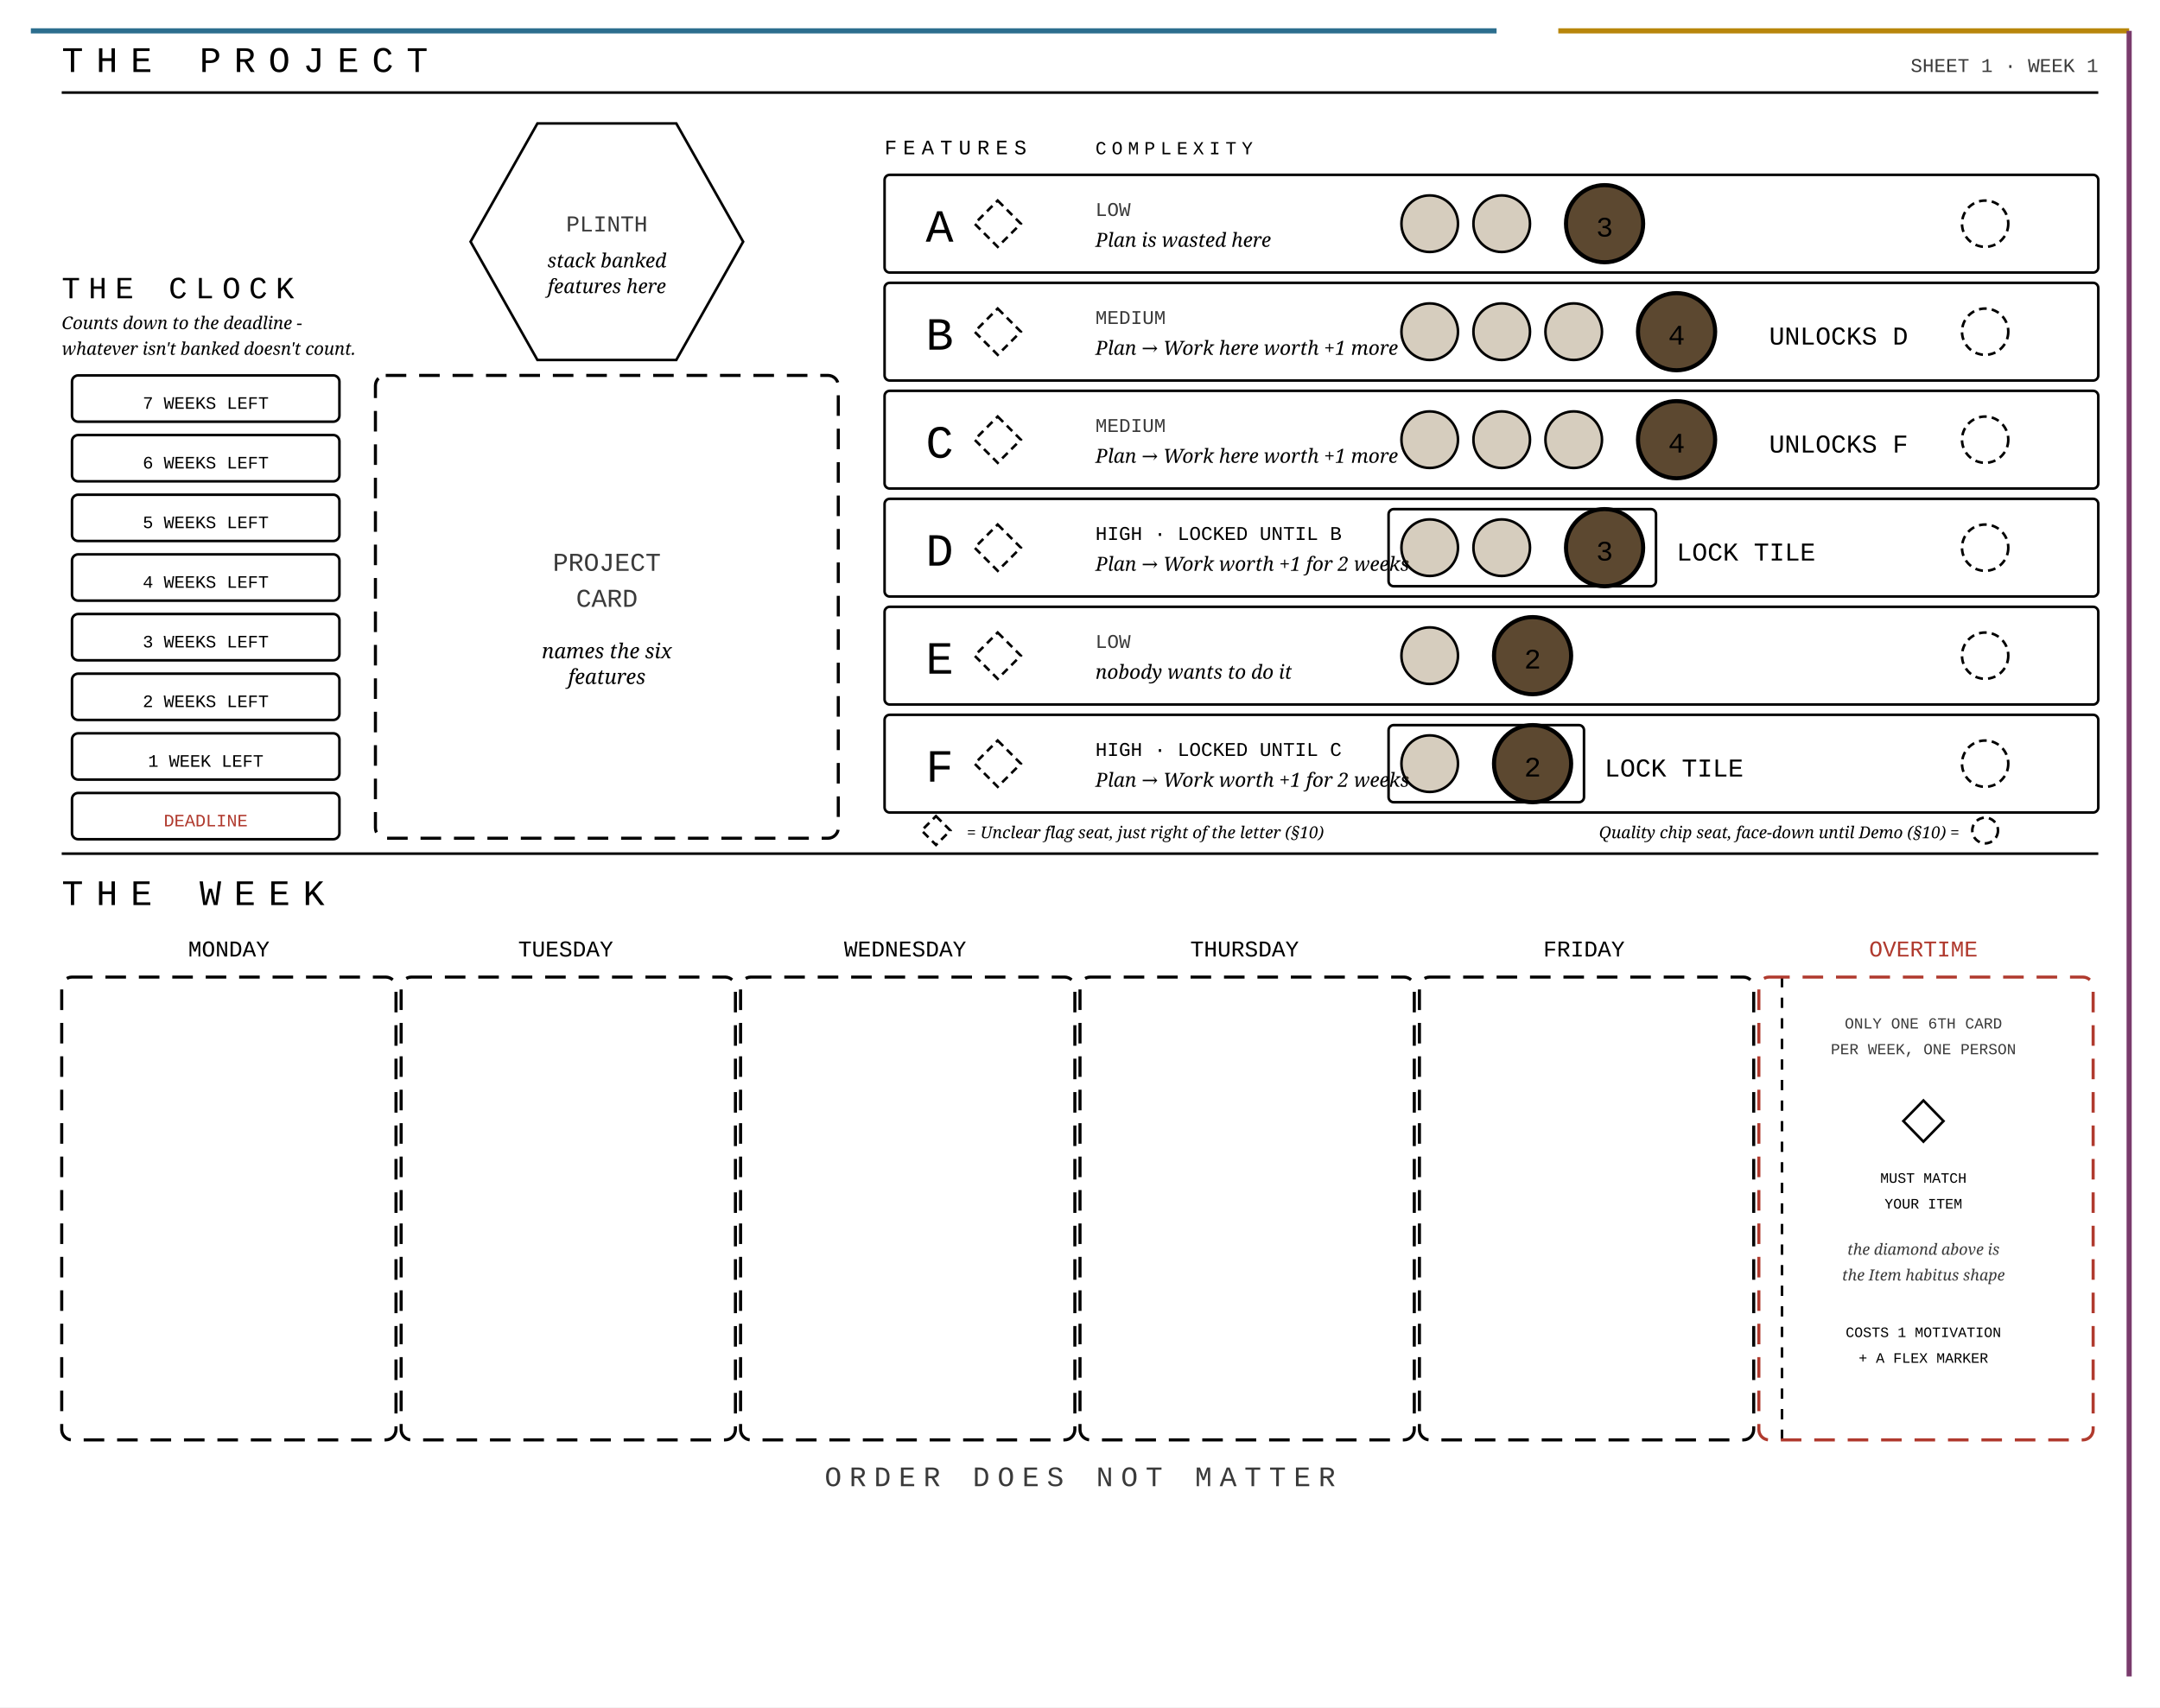
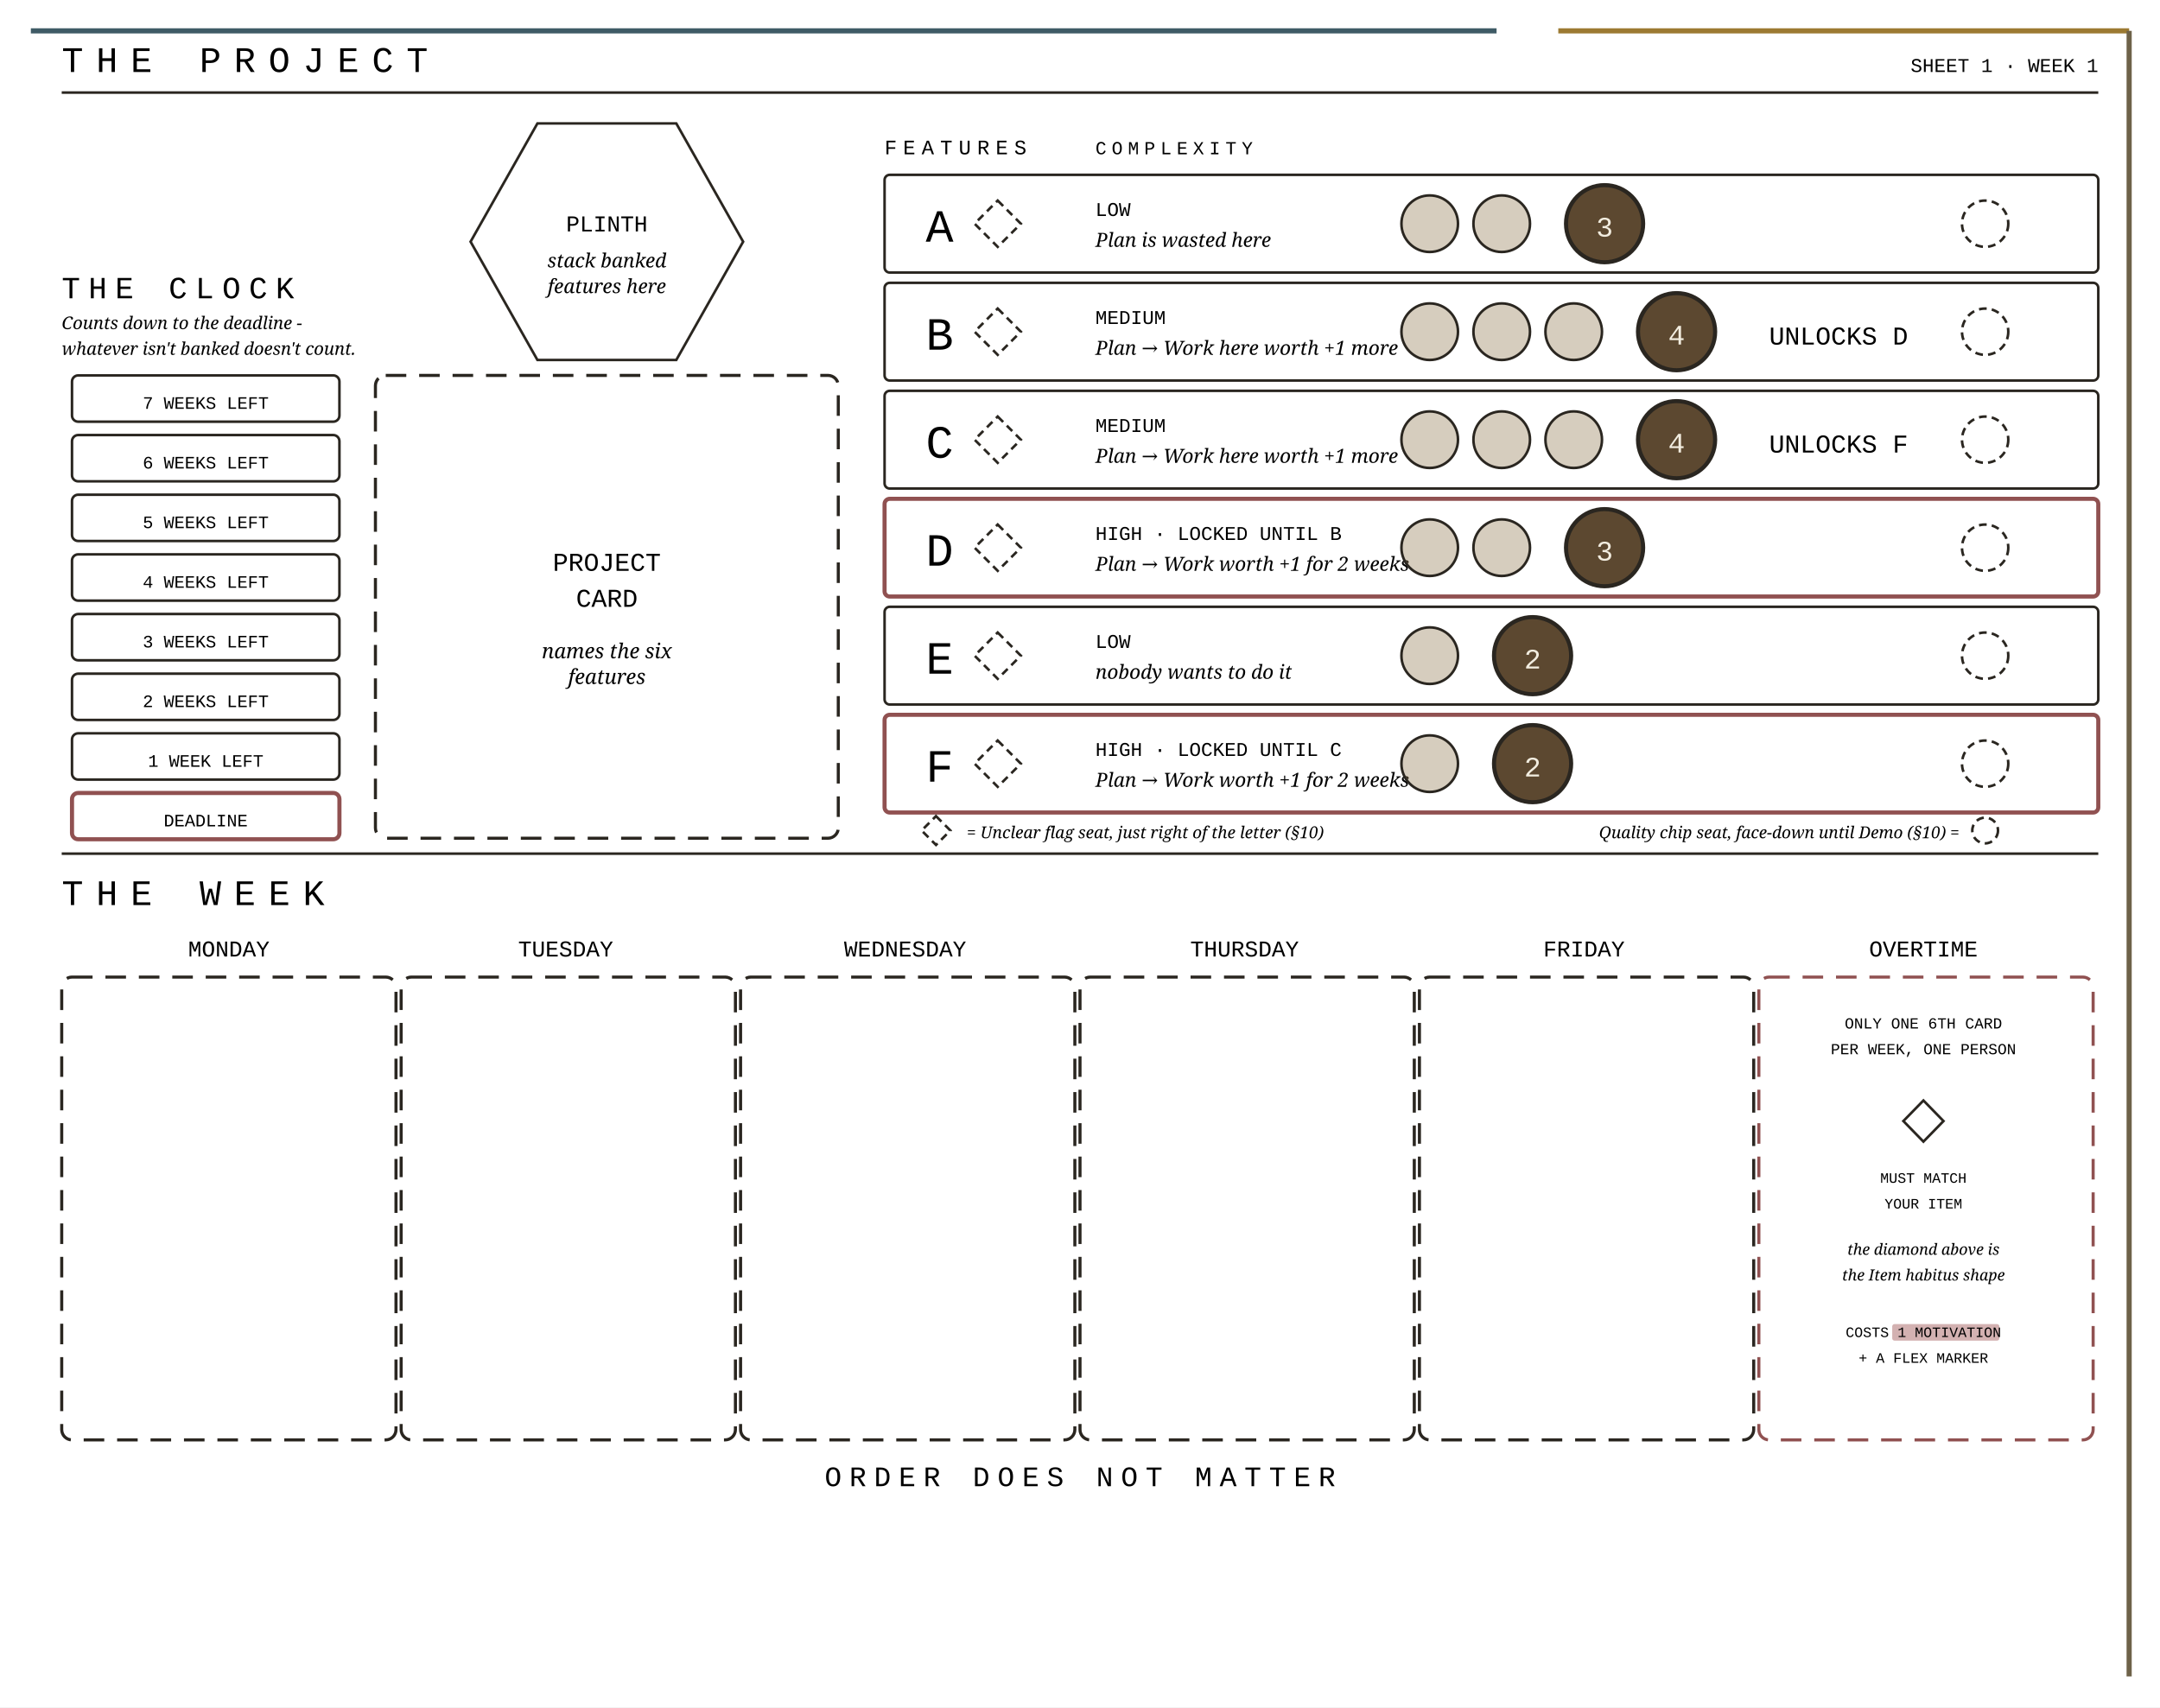
<svg xmlns="http://www.w3.org/2000/svg" width="420mm" height="332mm" viewBox="0 0 420 332">
  <style>
  .s  { font-family:"EB Garamond",Garamond,Georgia,serif; fill:#000000; }
  .m  { font-family:"IBM Plex Mono","Courier New",monospace; fill:#000000; }
-   .r  { stroke:#000000; stroke-width:.5; fill:none; }
-   .w  { fill:none; stroke:#000000; stroke-width:.5; }
-   .slot { fill:none; stroke:#000000; stroke-width:.6; stroke-dasharray:4 2.5; }
-   .q  { fill:#3A3A3A; }
+   .r  { stroke:#2A2620; stroke-width:.5; fill:none; }
+   .w  { fill:none; stroke:#2A2620; stroke-width:.5; }
+   .slot { fill:none; stroke:#2A2620; stroke-width:.6; stroke-dasharray:4 2.5; }
+   .q  { fill:#000000; }
</style>
  <rect width="420" height="332" fill="#FFFFFF" />
  <text x="12" y="14" class="m" font-size="7" letter-spacing="2.5">THE PROJECT</text>
  <text x="408" y="14" class="m q" font-size="3.8" text-anchor="end">SHEET 1 · WEEK 1</text>
  <line x1="12" y1="18" x2="408" y2="18" class="r" />
  <text x="12" y="58" class="m" font-size="6" letter-spacing="1.6">THE CLOCK</text>
  <text x="12" y="64" class="s" font-size="3.4" font-style="italic">Counts down to the deadline -</text>
  <text x="12" y="69" class="s" font-size="3.4" font-style="italic">whatever isn't banked doesn't count.</text>
  <g class="m" font-size="3.4" text-anchor="middle">
    <rect x="14" y="73" width="52" height="9" rx="1.2" class="w" />
    <text x="40" y="79.5">7 WEEKS LEFT</text>
    <rect x="14" y="84.6" width="52" height="9" rx="1.2" class="w" />
    <text x="40" y="91.1">6 WEEKS LEFT</text>
    <rect x="14" y="96.2" width="52" height="9" rx="1.2" class="w" />
    <text x="40" y="102.7">5 WEEKS LEFT</text>
    <rect x="14" y="107.8" width="52" height="9" rx="1.2" class="w" />
    <text x="40" y="114.3">4 WEEKS LEFT</text>
    <rect x="14" y="119.4" width="52" height="9" rx="1.2" class="w" />
    <text x="40" y="125.9">3 WEEKS LEFT</text>
    <rect x="14" y="131" width="52" height="9" rx="1.2" class="w" />
    <text x="40" y="137.5">2 WEEKS LEFT</text>
    <rect x="14" y="142.6" width="52" height="9" rx="1.2" class="w" />
    <text x="40" y="149.1">1 WEEK LEFT</text>
-     <rect x="14" y="154.2" width="52" height="9" rx="1.2" class="w" stroke="#B03A2E" stroke-width=".8" />
-     <text x="40" y="160.7" fill="#B03A2E">DEADLINE</text>
+     <rect x="14" y="154.2" width="52" height="9" rx="1.2" class="w" style="stroke:#905151;stroke-width:.8" />
+     <text x="40" y="160.7">DEADLINE</text>
  </g>
  <polygon points="144.5,47 131.5,70 104.5,70 91.5,47 104.5,24 131.5,24" class="w" stroke-width=".6" />
  <text x="118" y="45" class="m q" font-size="4.4" text-anchor="middle">PLINTH</text>
  <text x="118" y="52" class="s" font-size="3.8" text-anchor="middle" font-style="italic">stack banked</text>
  <text x="118" y="57" class="s" font-size="3.8" text-anchor="middle" font-style="italic">features here</text>
  <rect x="73" y="73" width="90" height="90" rx="2" class="slot" />
  <text x="118" y="111" class="m q" font-size="5" text-anchor="middle">PROJECT</text>
  <text x="118" y="118" class="m q" font-size="5" text-anchor="middle">CARD</text>
  <text x="118" y="128" class="s" font-size="4" text-anchor="middle" font-style="italic">names the six</text>
  <text x="118" y="133" class="s" font-size="4" text-anchor="middle" font-style="italic">features</text>
  <text x="172" y="30" class="m" font-size="4" letter-spacing="1.2">FEATURES</text>
  <text x="213" y="30" class="m" font-size="3.6" letter-spacing="1">COMPLEXITY</text>
  <g id="feature-A">
    <rect x="172" y="34" width="236" height="19" rx="1" class="r" />
    <text x="180" y="47" class="m" font-size="9">A</text>
    <polygon points="194,39 198.5,43.5 194,48 189.5,43.5" class="w" stroke-dasharray="1.5 1" />
    <text x="213" y="42" class="m q" font-size="3.8">LOW</text>
    <text x="213" y="48" class="s" font-size="3.8" font-style="italic">Plan is wasted here</text>
    <g>
-       <circle cx="278" cy="43.5" r="5.5" style="fill:#8B6F47;fill-opacity:.35;stroke:#000000;stroke-width:.5" />
-       <circle cx="292" cy="43.5" r="5.5" style="fill:#8B6F47;fill-opacity:.35;stroke:#000000;stroke-width:.5" />
+       <circle cx="278" cy="43.5" r="5.5" style="fill:#8B6F47;fill-opacity:.35;stroke:#2A2620;stroke-width:.5" />
+       <circle cx="292" cy="43.5" r="5.5" style="fill:#8B6F47;fill-opacity:.35;stroke:#2A2620;stroke-width:.5" />
    </g>
-     <circle cx="312" cy="43.5" r="7.5" style="fill:#5C4830;stroke:#000000;stroke-width:.8" />
-     <text x="312" y="46" class="m" font-size="5.5" text-anchor="middle" fill="#F2EDE0">3</text>
+     <circle cx="312" cy="43.5" r="7.5" style="fill:#5C4830;stroke:#2A2620;stroke-width:.8" />
+     <text x="312" y="46" class="m" font-size="5.5" text-anchor="middle" style="fill:#F2EDE0">3</text>
    <circle cx="386" cy="43.5" r="4.5" class="w" stroke-dasharray="1.5 1" />
  </g>
  <g id="feature-B">
    <rect x="172" y="55" width="236" height="19" rx="1" class="r" />
    <text x="180" y="68" class="m" font-size="9">B</text>
    <polygon points="194,60 198.5,64.5 194,69 189.5,64.5" class="w" stroke-dasharray="1.5 1" />
    <text x="213" y="63" class="m q" font-size="3.8">MEDIUM</text>
    <text x="213" y="69" class="s" font-size="3.8" font-style="italic">Plan → Work here worth +1 more</text>
    <g>
-       <circle cx="278" cy="64.5" r="5.5" style="fill:#8B6F47;fill-opacity:.35;stroke:#000000;stroke-width:.5" />
-       <circle cx="292" cy="64.5" r="5.5" style="fill:#8B6F47;fill-opacity:.35;stroke:#000000;stroke-width:.5" />
-       <circle cx="306" cy="64.5" r="5.5" style="fill:#8B6F47;fill-opacity:.35;stroke:#000000;stroke-width:.5" />
+       <circle cx="278" cy="64.5" r="5.5" style="fill:#8B6F47;fill-opacity:.35;stroke:#2A2620;stroke-width:.5" />
+       <circle cx="292" cy="64.5" r="5.5" style="fill:#8B6F47;fill-opacity:.35;stroke:#2A2620;stroke-width:.5" />
+       <circle cx="306" cy="64.5" r="5.5" style="fill:#8B6F47;fill-opacity:.35;stroke:#2A2620;stroke-width:.5" />
    </g>
-     <circle cx="326" cy="64.5" r="7.5" style="fill:#5C4830;stroke:#000000;stroke-width:.8" />
-     <text x="326" y="67" class="m" font-size="5.5" text-anchor="middle" fill="#F2EDE0">4</text>
-     <text x="344" y="67" class="m" font-size="5" fill="#B03A2E">UNLOCKS D</text>
+     <circle cx="326" cy="64.5" r="7.5" style="fill:#5C4830;stroke:#2A2620;stroke-width:.8" />
+     <text x="326" y="67" class="m" font-size="5.5" text-anchor="middle" style="fill:#F2EDE0">4</text>
+     <text x="344" y="67" class="m" font-size="5">UNLOCKS D</text>
    <circle cx="386" cy="64.5" r="4.5" class="w" stroke-dasharray="1.5 1" />
  </g>
  <g id="feature-C">
    <rect x="172" y="76" width="236" height="19" rx="1" class="r" />
    <text x="180" y="89" class="m" font-size="9">C</text>
    <polygon points="194,81 198.5,85.5 194,90 189.5,85.5" class="w" stroke-dasharray="1.5 1" />
    <text x="213" y="84" class="m q" font-size="3.8">MEDIUM</text>
    <text x="213" y="90" class="s" font-size="3.8" font-style="italic">Plan → Work here worth +1 more</text>
    <g>
-       <circle cx="278" cy="85.5" r="5.5" style="fill:#8B6F47;fill-opacity:.35;stroke:#000000;stroke-width:.5" />
-       <circle cx="292" cy="85.5" r="5.5" style="fill:#8B6F47;fill-opacity:.35;stroke:#000000;stroke-width:.5" />
-       <circle cx="306" cy="85.5" r="5.5" style="fill:#8B6F47;fill-opacity:.35;stroke:#000000;stroke-width:.5" />
+       <circle cx="278" cy="85.5" r="5.5" style="fill:#8B6F47;fill-opacity:.35;stroke:#2A2620;stroke-width:.5" />
+       <circle cx="292" cy="85.5" r="5.5" style="fill:#8B6F47;fill-opacity:.35;stroke:#2A2620;stroke-width:.5" />
+       <circle cx="306" cy="85.5" r="5.5" style="fill:#8B6F47;fill-opacity:.35;stroke:#2A2620;stroke-width:.5" />
    </g>
-     <circle cx="326" cy="85.5" r="7.5" style="fill:#5C4830;stroke:#000000;stroke-width:.8" />
-     <text x="326" y="88" class="m" font-size="5.5" text-anchor="middle" fill="#F2EDE0">4</text>
-     <text x="344" y="88" class="m" font-size="5" fill="#B03A2E">UNLOCKS F</text>
+     <circle cx="326" cy="85.5" r="7.5" style="fill:#5C4830;stroke:#2A2620;stroke-width:.8" />
+     <text x="326" y="88" class="m" font-size="5.5" text-anchor="middle" style="fill:#F2EDE0">4</text>
+     <text x="344" y="88" class="m" font-size="5">UNLOCKS F</text>
    <circle cx="386" cy="85.5" r="4.5" class="w" stroke-dasharray="1.5 1" />
  </g>
  <g id="feature-D">
-     <rect x="172" y="97" width="236" height="19" rx="1" class="r" stroke="#B03A2E" stroke-width=".8" />
+     <rect x="172" y="97" width="236" height="19" rx="1" class="r" style="stroke:#905151;stroke-width:.8" />
    <text x="180" y="110" class="m" font-size="9">D</text>
    <polygon points="194,102 198.5,106.5 194,111 189.5,106.5" class="w" stroke-dasharray="1.5 1" />
-     <text x="213" y="105" class="m" font-size="3.8" fill="#B03A2E">HIGH · LOCKED UNTIL B</text>
+     <text x="213" y="105" class="m" font-size="3.8">HIGH · LOCKED UNTIL B</text>
    <text x="213" y="111" class="s" font-size="3.8" font-style="italic">Plan → Work worth +1 for 2 weeks</text>
    <g>
-       <circle cx="278" cy="106.5" r="5.5" style="fill:#8B6F47;fill-opacity:.35;stroke:#000000;stroke-width:.5" />
-       <circle cx="292" cy="106.5" r="5.5" style="fill:#8B6F47;fill-opacity:.35;stroke:#000000;stroke-width:.5" />
+       <circle cx="278" cy="106.5" r="5.5" style="fill:#8B6F47;fill-opacity:.35;stroke:#2A2620;stroke-width:.5" />
+       <circle cx="292" cy="106.5" r="5.5" style="fill:#8B6F47;fill-opacity:.35;stroke:#2A2620;stroke-width:.5" />
    </g>
-     <circle cx="312" cy="106.5" r="7.5" style="fill:#5C4830;stroke:#000000;stroke-width:.8" />
-     <text x="312" y="109" class="m" font-size="5.5" text-anchor="middle" fill="#F2EDE0">3</text>
-     <rect x="270" y="99" width="52" height="15" rx="1" class="r" fill="#FFFFFF" stroke="#B03A2E" stroke-width=".6" />
-     <text x="326" y="109" class="m" font-size="5" fill="#B03A2E">LOCK TILE</text>
+     <circle cx="312" cy="106.5" r="7.5" style="fill:#5C4830;stroke:#2A2620;stroke-width:.8" />
+     <text x="312" y="109" class="m" font-size="5.5" text-anchor="middle" style="fill:#F2EDE0">3</text>
    <circle cx="386" cy="106.5" r="4.5" class="w" stroke-dasharray="1.5 1" />
  </g>
  <g id="feature-E">
    <rect x="172" y="118" width="236" height="19" rx="1" class="r" />
    <text x="180" y="131" class="m" font-size="9">E</text>
    <polygon points="194,123 198.5,127.5 194,132 189.5,127.5" class="w" stroke-dasharray="1.5 1" />
    <text x="213" y="126" class="m q" font-size="3.8">LOW</text>
    <text x="213" y="132" class="s" font-size="3.8" font-style="italic">nobody wants to do it</text>
    <g>
-       <circle cx="278" cy="127.5" r="5.5" style="fill:#8B6F47;fill-opacity:.35;stroke:#000000;stroke-width:.5" />
+       <circle cx="278" cy="127.5" r="5.5" style="fill:#8B6F47;fill-opacity:.35;stroke:#2A2620;stroke-width:.5" />
    </g>
-     <circle cx="298" cy="127.5" r="7.5" style="fill:#5C4830;stroke:#000000;stroke-width:.8" />
-     <text x="298" y="130" class="m" font-size="5.5" text-anchor="middle" fill="#F2EDE0">2</text>
+     <circle cx="298" cy="127.5" r="7.5" style="fill:#5C4830;stroke:#2A2620;stroke-width:.8" />
+     <text x="298" y="130" class="m" font-size="5.5" text-anchor="middle" style="fill:#F2EDE0">2</text>
    <circle cx="386" cy="127.5" r="4.5" class="w" stroke-dasharray="1.5 1" />
  </g>
  <g id="feature-F">
-     <rect x="172" y="139" width="236" height="19" rx="1" class="r" stroke="#B03A2E" stroke-width=".8" />
+     <rect x="172" y="139" width="236" height="19" rx="1" class="r" style="stroke:#905151;stroke-width:.8" />
    <text x="180" y="152" class="m" font-size="9">F</text>
    <polygon points="194,144 198.5,148.5 194,153 189.5,148.5" class="w" stroke-dasharray="1.5 1" />
-     <text x="213" y="147" class="m" font-size="3.8" fill="#B03A2E">HIGH · LOCKED UNTIL C</text>
+     <text x="213" y="147" class="m" font-size="3.8">HIGH · LOCKED UNTIL C</text>
    <text x="213" y="153" class="s" font-size="3.8" font-style="italic">Plan → Work worth +1 for 2 weeks</text>
    <g>
-       <circle cx="278" cy="148.5" r="5.5" style="fill:#8B6F47;fill-opacity:.35;stroke:#000000;stroke-width:.5" />
+       <circle cx="278" cy="148.5" r="5.5" style="fill:#8B6F47;fill-opacity:.35;stroke:#2A2620;stroke-width:.5" />
    </g>
-     <circle cx="298" cy="148.5" r="7.5" style="fill:#5C4830;stroke:#000000;stroke-width:.8" />
-     <text x="298" y="151" class="m" font-size="5.5" text-anchor="middle" fill="#F2EDE0">2</text>
-     <rect x="270" y="141" width="38" height="15" rx="1" class="r" fill="#FFFFFF" stroke="#B03A2E" stroke-width=".6" />
-     <text x="312" y="151" class="m" font-size="5" fill="#B03A2E">LOCK TILE</text>
+     <circle cx="298" cy="148.5" r="7.5" style="fill:#5C4830;stroke:#2A2620;stroke-width:.8" />
+     <text x="298" y="151" class="m" font-size="5.5" text-anchor="middle" style="fill:#F2EDE0">2</text>
    <circle cx="386" cy="148.5" r="4.5" class="w" stroke-dasharray="1.5 1" />
  </g>
  <polygon points="182,158.7 184.8,161.5 182,164.3 179.2,161.5" class="w" stroke-dasharray="1.5 1" />
  <text x="188" y="163" class="s" font-size="3.2" font-style="italic">= Unclear flag seat, just right of the letter (§10)</text>
  <circle cx="386" cy="161.5" r="2.5" class="w" stroke-dasharray="1.5 1" />
  <text x="381" y="163" class="s" font-size="3.2" text-anchor="end" font-style="italic">Quality chip seat, face-down until Demo (§10) =</text>
  <line x1="12" y1="166" x2="408" y2="166" class="r" />
  <text x="12" y="176" class="m" font-size="7" letter-spacing="2.5">THE WEEK</text>
  <g class="m" font-size="4.4" text-anchor="middle">
    <text x="44.5" y="186">MONDAY</text>
    <text x="110" y="186">TUESDAY</text>
    <text x="176" y="186">WEDNESDAY</text>
    <text x="242" y="186">THURSDAY</text>
    <text x="308" y="186">FRIDAY</text>
-     <text x="374" y="186" fill="#B03A2E">OVERTIME</text>
+     <text x="374" y="186">OVERTIME</text>
  </g>
-   <line x1="346.5" y1="190" x2="346.5" y2="280" class="r" stroke-dasharray="2 2" />
  <g class="slot">
    <rect x="12" y="190" width="65" height="90" rx="2" />
    <rect x="78" y="190" width="65" height="90" rx="2" />
    <rect x="144" y="190" width="65" height="90" rx="2" />
    <rect x="210" y="190" width="65" height="90" rx="2" />
    <rect x="276" y="190" width="65" height="90" rx="2" />
-     <rect x="342" y="190" width="65" height="90" rx="2" stroke="#B03A2E" />
+     <rect x="342" y="190" width="65" height="90" rx="2" stroke="#905151" />
  </g>
  <text x="210" y="289" class="m q" font-size="5.5" text-anchor="middle" letter-spacing="1.5">ORDER DOES NOT MATTER</text>
  <text x="374" y="200" class="m q" font-size="3" text-anchor="middle">ONLY ONE 6TH CARD</text>
  <text x="374" y="205" class="m q" font-size="3" text-anchor="middle">PER WEEK, ONE PERSON</text>
  <polygon points="374,214 377.9,218 374,222 370.1,218" class="w" />
-   <text x="374" y="230" class="m" font-size="2.8" text-anchor="middle" fill="#B03A2E">MUST MATCH</text>
-   <text x="374" y="235" class="m" font-size="2.8" text-anchor="middle" fill="#B03A2E">YOUR ITEM</text>
+   <text x="374" y="230" class="m" font-size="2.8" text-anchor="middle">MUST MATCH</text>
+   <text x="374" y="235" class="m" font-size="2.8" text-anchor="middle">YOUR ITEM</text>
  <text x="374" y="244" class="s q" font-size="3" text-anchor="middle" font-style="italic">the diamond above is</text>
  <text x="374" y="249" class="s q" font-size="3" text-anchor="middle" font-style="italic">the Item habitus shape</text>
-   <text x="374" y="260" class="m" font-size="2.8" text-anchor="middle" fill="#B03A2E">COSTS 1 MOTIVATION</text>
-   <text x="374" y="265" class="m" font-size="2.8" text-anchor="middle" fill="#B03A2E">+ A FLEX MARKER</text>
-   <line x1="6" y1="6" x2="291" y2="6" stroke="#2C6E8E" stroke-width="1" />
-   <line x1="303" y1="6" x2="414" y2="6" stroke="#B8860B" stroke-width="1" />
-   <line x1="414" y1="6" x2="414" y2="326" stroke="#7A3B6D" stroke-width="1" />
+   <rect x="367.93" y="257.48" width="20.83" height="3.22" rx=".45" fill="#D3B1B1" />
+   <text x="374" y="260" class="m" font-size="2.8" text-anchor="middle">COSTS 1 MOTIVATION</text>
+   <text x="374" y="265" class="m" font-size="2.8" text-anchor="middle">+ A FLEX MARKER</text>
+   <line x1="6" y1="6" x2="291" y2="6" stroke="#3F5B66" stroke-width="1" />
+   <line x1="303" y1="6" x2="414" y2="6" stroke="#9C7A32" stroke-width="1" />
+   <line x1="414" y1="6" x2="414" y2="326" stroke="#6E6249" stroke-width="1" />
</svg>
